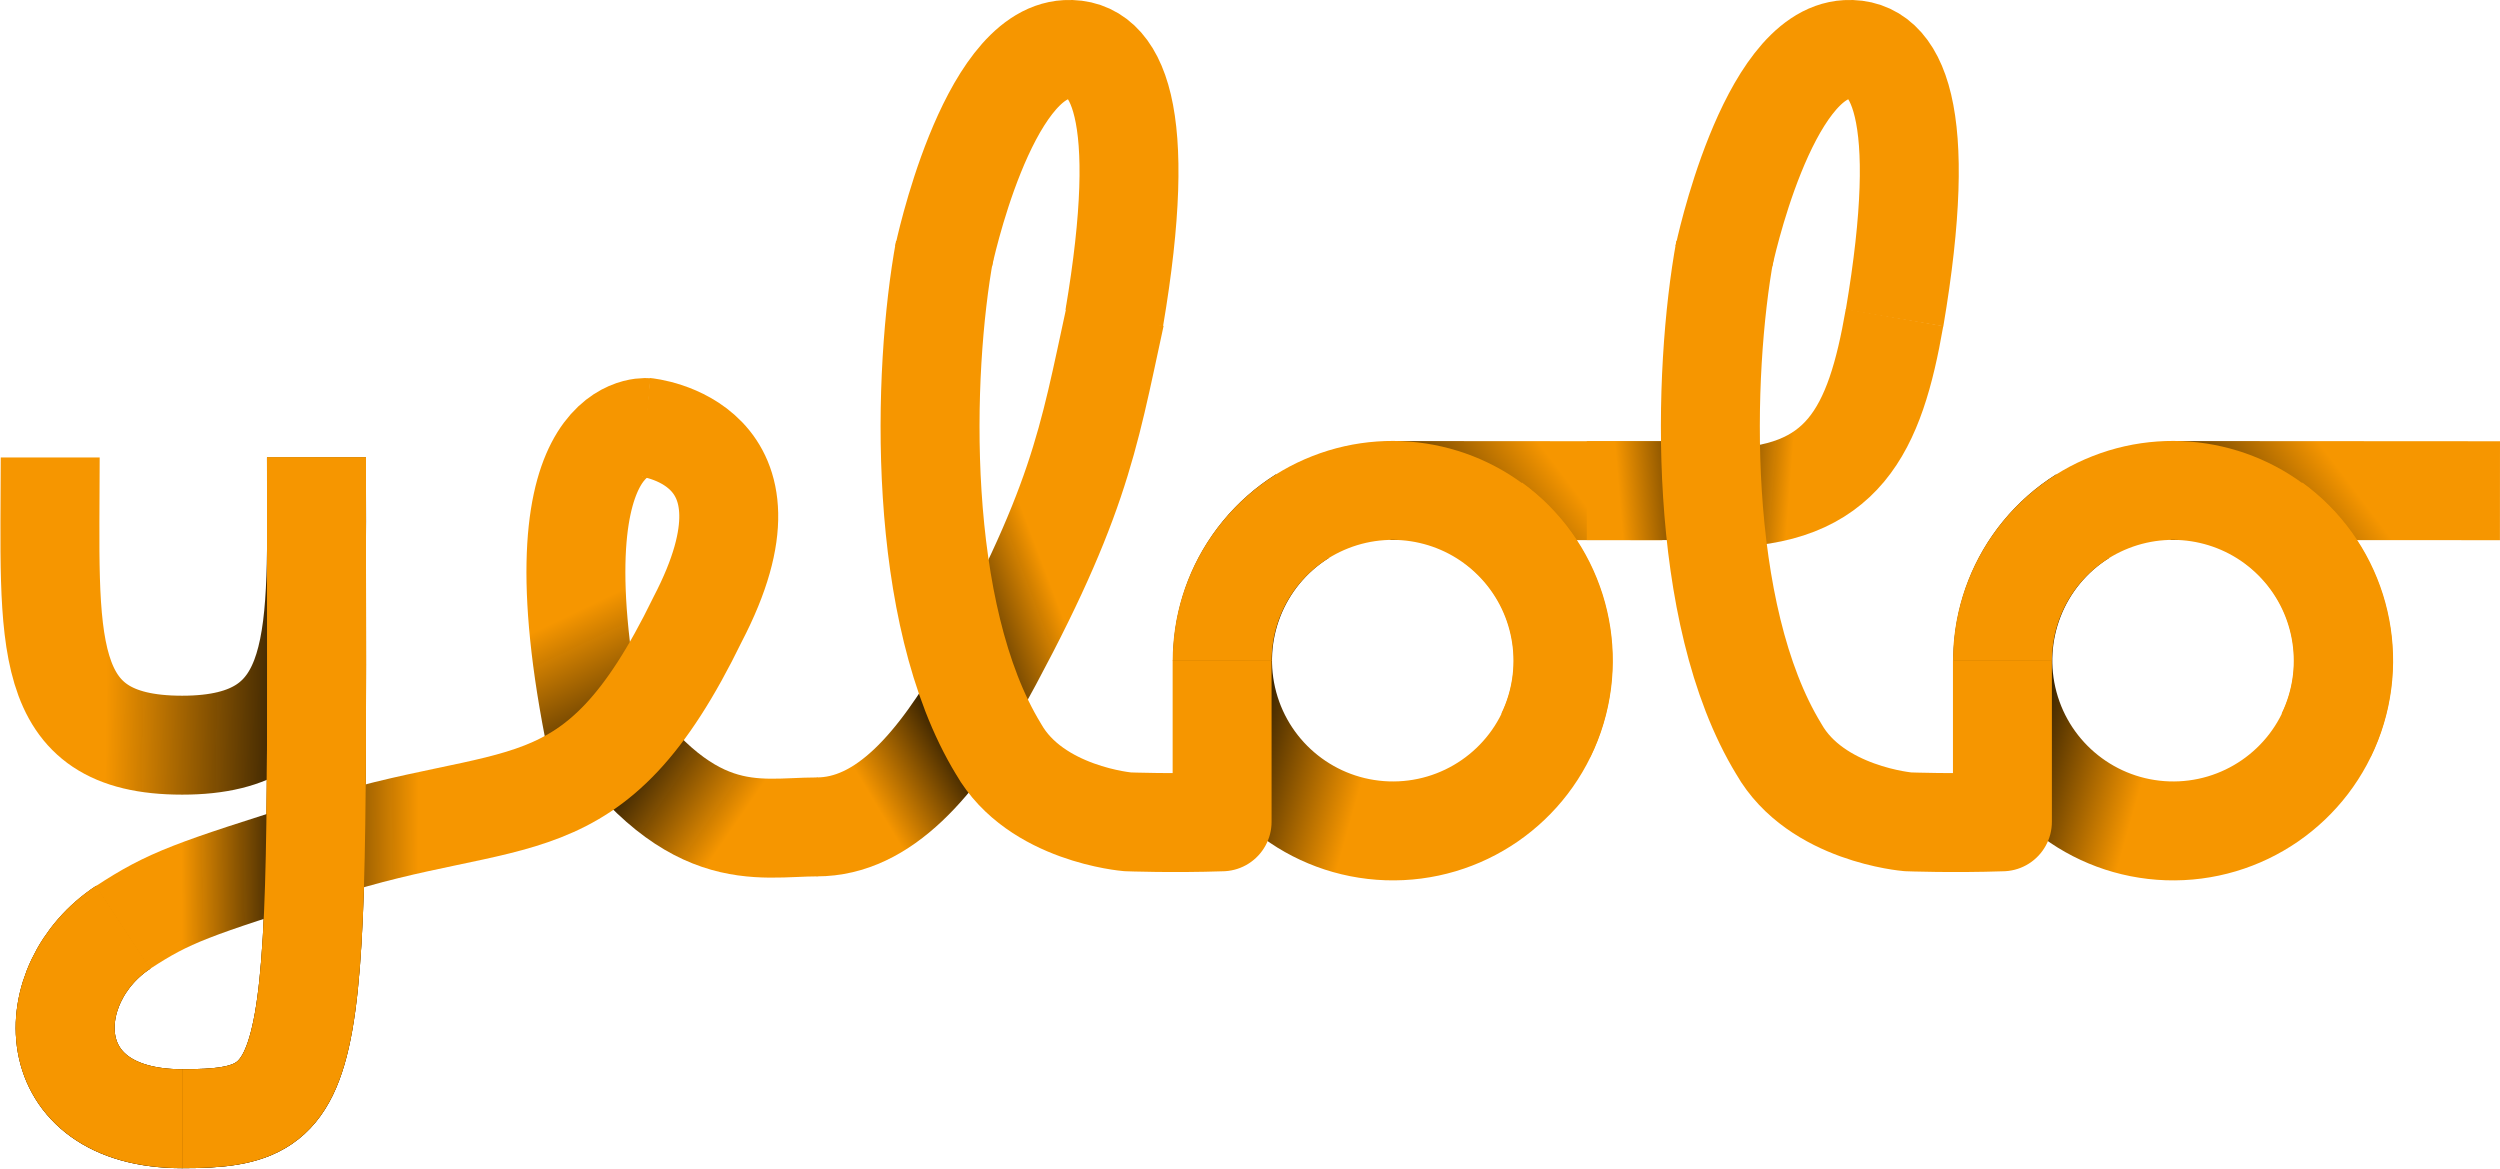
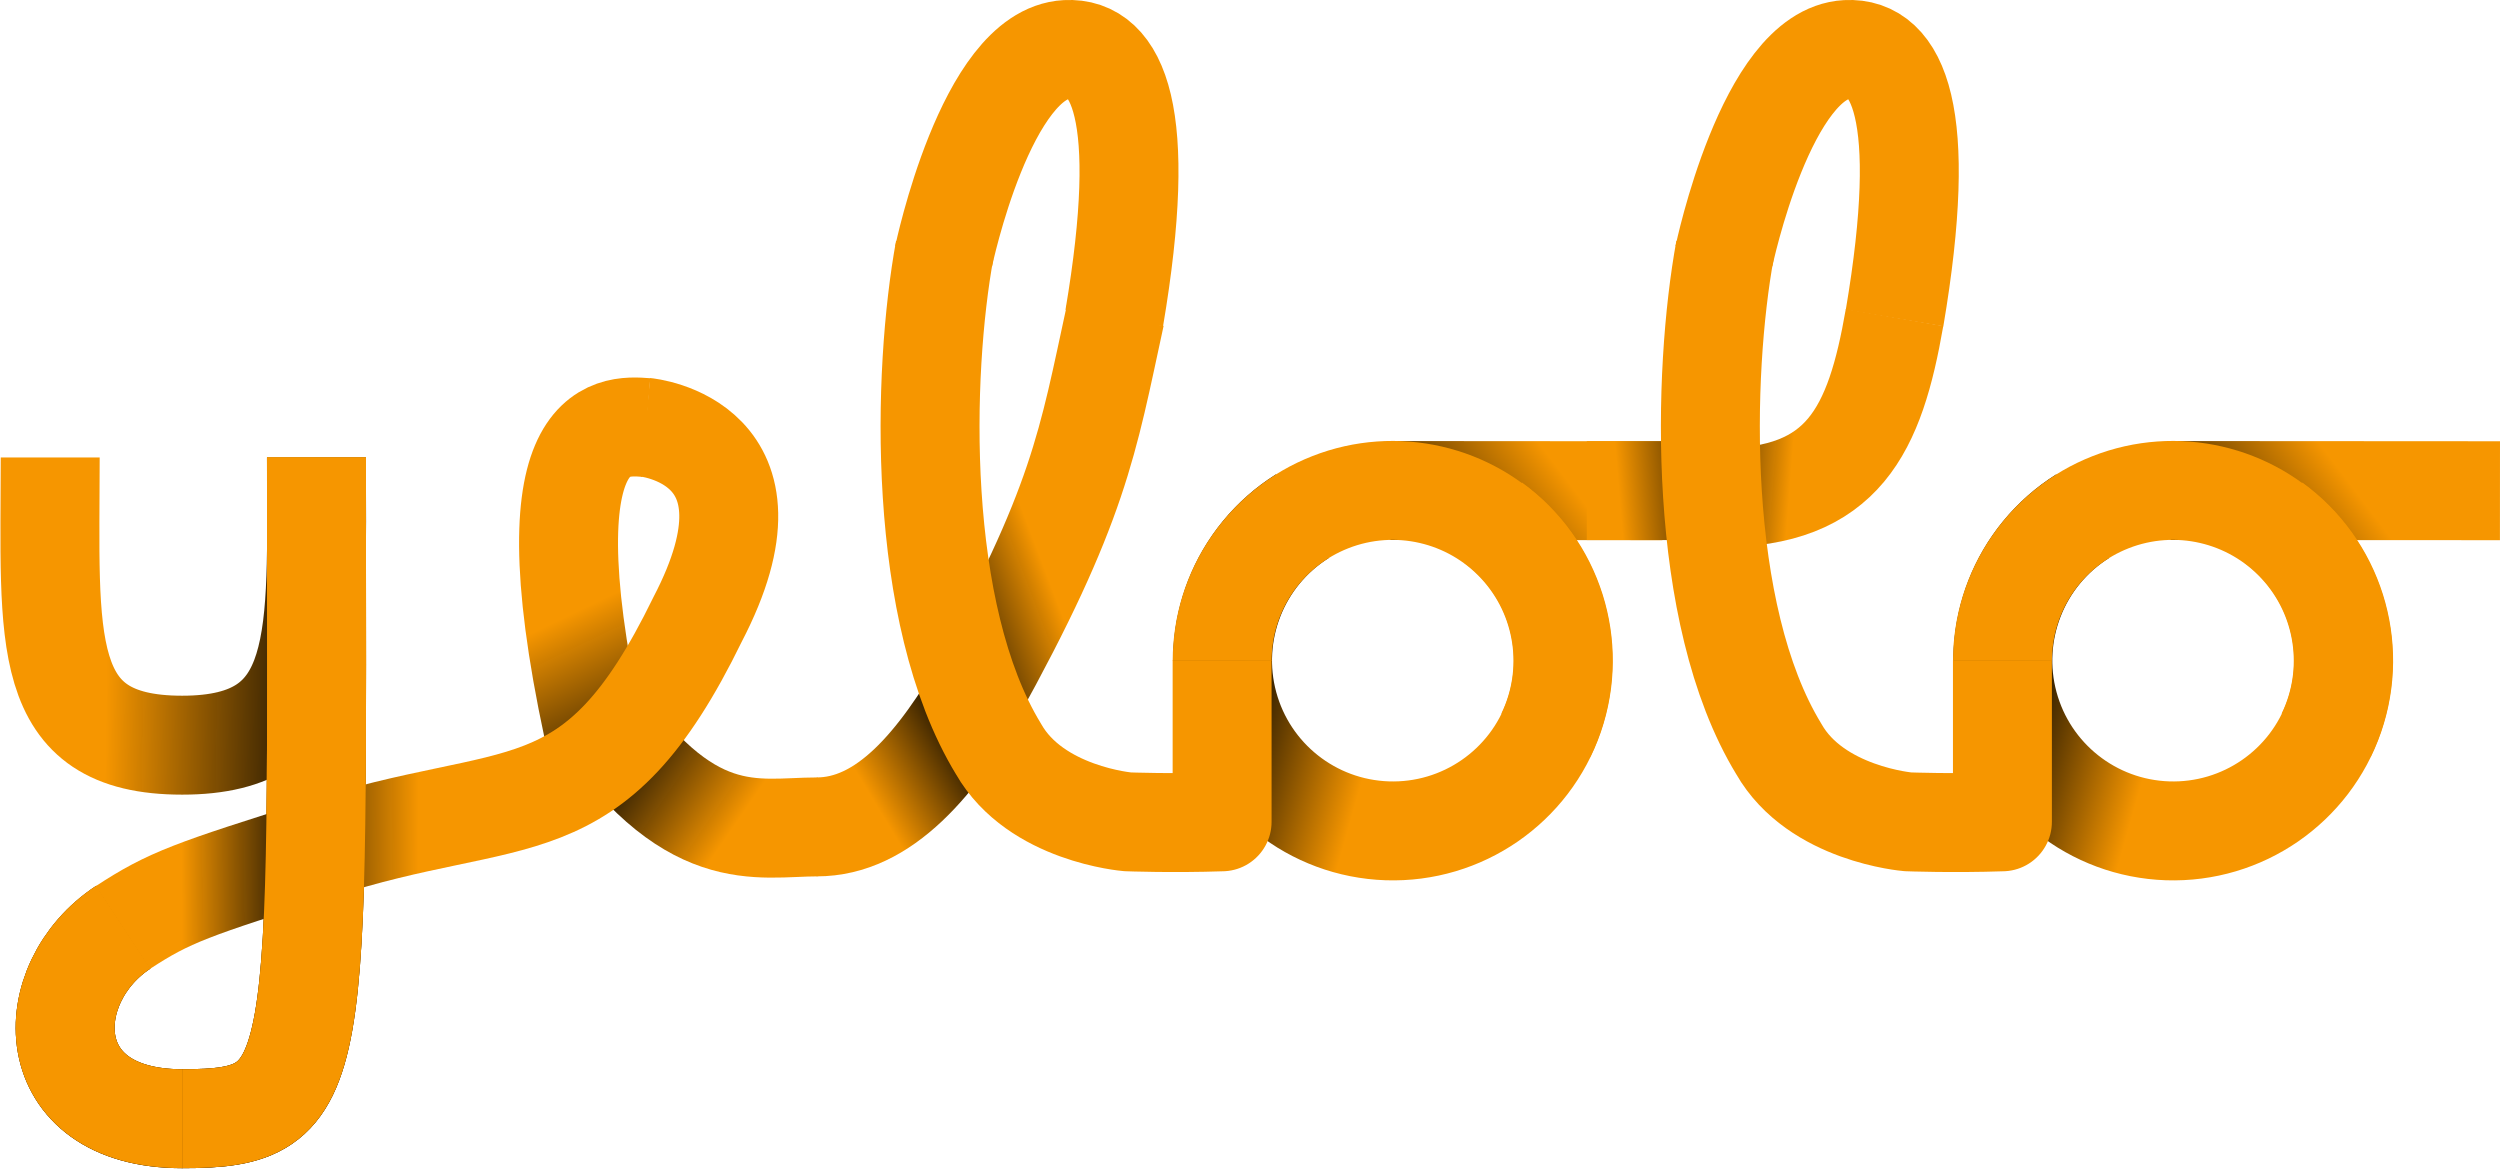
<svg xmlns="http://www.w3.org/2000/svg" xmlns:xlink="http://www.w3.org/1999/xlink" width="202.154mm" height="94.46mm" viewBox="0 0 202.154 94.46" version="1.1" id="svg5">
  <defs id="defs2">
    <linearGradient id="linearGradient14723">
      <stop style="stop-color:#f69600;stop-opacity:1;" offset="0" id="stop14719" />
      <stop style="stop-color:#000000;stop-opacity:1;" offset="1" id="stop14721" />
    </linearGradient>
    <linearGradient id="linearGradient14713">
      <stop style="stop-color:#f69600;stop-opacity:1;" offset="0" id="stop14709" />
      <stop style="stop-color:#000000;stop-opacity:1;" offset="1" id="stop14711" />
    </linearGradient>
    <linearGradient id="linearGradient10931">
      <stop style="stop-color:#f69600;stop-opacity:1;" offset="0" id="stop10927" />
      <stop style="stop-color:#000000;stop-opacity:1;" offset="1" id="stop10929" />
    </linearGradient>
    <linearGradient id="linearGradient10925">
      <stop style="stop-color:#f69600;stop-opacity:1;" offset="0" id="stop10921" />
      <stop style="stop-color:#000000;stop-opacity:0.988;" offset="1" id="stop10923" />
    </linearGradient>
    <linearGradient id="linearGradient10911">
      <stop style="stop-color:#f69600;stop-opacity:1;" offset="0" id="stop10907" />
      <stop style="stop-color:#000000;stop-opacity:0.988;" offset="0.858" id="stop10909" />
    </linearGradient>
    <linearGradient id="linearGradient10875">
      <stop style="stop-color:#f69600;stop-opacity:1;" offset="0" id="stop10871" />
      <stop style="stop-color:#000000;stop-opacity:0.988;" offset="0.968" id="stop10873" />
    </linearGradient>
    <linearGradient id="linearGradient9383">
      <stop style="stop-color:#f69600;stop-opacity:1;" offset="0" id="stop9379" />
      <stop style="stop-color:#000000;stop-opacity:0.988;" offset="0.959" id="stop9381" />
    </linearGradient>
    <linearGradient id="linearGradient8541">
      <stop style="stop-color:#f69600;stop-opacity:1;" offset="0" id="stop8537" />
      <stop style="stop-color:#000000;stop-opacity:0.988;" offset="0.85" id="stop8539" />
    </linearGradient>
    <linearGradient id="linearGradient8529">
      <stop style="stop-color:#f69600;stop-opacity:1;" offset="0" id="stop8525" />
      <stop style="stop-color:#000000;stop-opacity:0.988;" offset="0.92" id="stop8527" />
    </linearGradient>
    <linearGradient xlink:href="#linearGradient10875" id="linearGradient15251" gradientUnits="userSpaceOnUse" gradientTransform="translate(14.49381,-116.4285)" x1="57.172" y1="75.148" x2="67.846" y2="75.083" />
    <linearGradient xlink:href="#linearGradient10925" id="linearGradient15253" gradientUnits="userSpaceOnUse" gradientTransform="translate(44.02007,-138.8353)" x1="100.506" y1="83.41" x2="90.548" y2="87.197" />
    <linearGradient xlink:href="#linearGradient10931" id="linearGradient15255" gradientUnits="userSpaceOnUse" x1="111.245" y1="64.603" x2="119.828" y2="59.413" gradientTransform="translate(15.81688,-110.2239)" />
    <linearGradient xlink:href="#linearGradient9383" id="linearGradient15257" gradientUnits="userSpaceOnUse" gradientTransform="translate(31.17568,-123.7191)" x1="59.643" y1="84.035" x2="46.116" y2="83.958" />
    <linearGradient xlink:href="#linearGradient10911" id="linearGradient15259" gradientUnits="userSpaceOnUse" gradientTransform="translate(16.14688,-131.1461)" x1="85.76" y1="71.992" x2="93.686" y2="88.455" />
    <linearGradient xlink:href="#linearGradient10911" id="linearGradient15261" gradientUnits="userSpaceOnUse" gradientTransform="translate(16.14688,-131.1461)" x1="99.771" y1="89.172" x2="88.144" y2="81.165" />
    <linearGradient xlink:href="#linearGradient8541" id="linearGradient15263" gradientUnits="userSpaceOnUse" x1="66.734" y1="47.217" x2="68.72" y2="130.266" gradientTransform="translate(15.81688,-110.2239)" />
    <linearGradient xlink:href="#linearGradient8541" id="linearGradient15265" gradientUnits="userSpaceOnUse" x1="43.897" y1="37.958" x2="79.603" y2="115.78" gradientTransform="translate(15.81688,-110.2239)" />
    <linearGradient xlink:href="#linearGradient8529" id="linearGradient15267" gradientUnits="userSpaceOnUse" x1="49.767" y1="56.802" x2="69.625" y2="57.083" gradientTransform="translate(15.81688,-110.2239)" />
    <linearGradient xlink:href="#linearGradient14713" id="linearGradient438" gradientUnits="userSpaceOnUse" gradientTransform="translate(121.6982,-26.29817)" x1="-111.902" y1="198.987" x2="-106.127" y2="188.036" />
    <linearGradient xlink:href="#linearGradient14723" id="linearGradient440" gradientUnits="userSpaceOnUse" gradientTransform="translate(-50.98434,-113.5898)" x1="235.303" y1="43.787" x2="222.574" y2="53.399" />
    <linearGradient xlink:href="#linearGradient14713" id="linearGradient1237" gradientUnits="userSpaceOnUse" gradientTransform="translate(108.6024,35.42413)" x1="-111.902" y1="198.987" x2="-106.127" y2="188.036" />
    <linearGradient xlink:href="#linearGradient14723" id="linearGradient1239" gradientUnits="userSpaceOnUse" gradientTransform="translate(12.11197,-113.5898)" x1="235.303" y1="43.787" x2="222.574" y2="53.399" />
    <linearGradient xlink:href="#linearGradient10925" id="linearGradient1241" gradientUnits="userSpaceOnUse" gradientTransform="translate(107.1164,-138.8353)" x1="94.76" y1="67.098" x2="86.223" y2="66.437" />
    <linearGradient xlink:href="#linearGradient10931" id="linearGradient1243" gradientUnits="userSpaceOnUse" gradientTransform="translate(78.91319,-110.2239)" x1="108.908" y1="39.562" x2="118.168" y2="38.792" />
  </defs>
  <g id="layer1" transform="translate(-56.99784,109.4305)">
    <path style="opacity:1;fill:#401160;fill-opacity:1;stroke-width:0;stroke-linecap:round;stroke-linejoin:round" d="M 61.076,-78.961 H 83.796" id="path15223" />
    <path style="opacity:1;fill:none;fill-opacity:1;stroke:url(#linearGradient15267);stroke-width:8;stroke-linecap:butt;stroke-linejoin:bevel;stroke-dasharray:none;stroke-opacity:1" d="m 61.058,-72.437 c 0,14.717 -1.046,23.263 10.668,23.263 11.714,0 10.86,-8.786 10.86,-23.263" id="path15225" />
    <path style="opacity:1;fill:none;fill-opacity:1;stroke:url(#linearGradient15265);stroke-width:8;stroke-linecap:butt;stroke-linejoin:bevel;stroke-dasharray:none;stroke-opacity:1" d="m 82.586,-72.437 c 0,50.336 0.853,53.467 -10.86,53.467 -11.714,0 -11.632,-10.988 -4.755,-15.487" id="path15227" />
    <path style="opacity:1;fill:none;fill-opacity:1;stroke:url(#linearGradient15263);stroke-width:8;stroke-linecap:butt;stroke-linejoin:bevel;stroke-dasharray:none;stroke-opacity:1" d="m 82.586,-72.437 c 0,50.336 0.853,53.467 -10.86,53.467 -11.714,0 -11.632,-10.988 -4.755,-15.487" id="path15229" />
    <path style="opacity:1;fill:none;fill-opacity:1;stroke:url(#linearGradient15261);stroke-width:8;stroke-linecap:butt;stroke-linejoin:bevel;stroke-dasharray:none;stroke-opacity:1" d="m 123.102,-42.566 c -4.93,0 -10.461,1.83 -18.271,-9.92" id="path15231" />
-     <path style="opacity:1;fill:none;fill-opacity:1;stroke:url(#linearGradient15259);stroke-width:8;stroke-linecap:butt;stroke-linejoin:bevel;stroke-dasharray:none;stroke-opacity:1" d="m 105.511,-48.037 c -5.984,-27.614 3.756,-26.821 3.756,-26.821" id="path15233" />
+     <path style="opacity:1;fill:none;fill-opacity:1;stroke:url(#linearGradient15259);stroke-width:8;stroke-linecap:butt;stroke-linejoin:bevel;stroke-dasharray:none;stroke-opacity:1" d="m 105.511,-48.037 c -6.396,-27.596 0.974,-27.038 3.756,-26.821" id="path15233" />
    <path style="opacity:1;fill:none;fill-opacity:1;stroke:url(#linearGradient15257);stroke-width:8;stroke-linecap:butt;stroke-linejoin:bevel;stroke-dasharray:none;stroke-opacity:1" d="m 82.656,-40.717 c 16.114,-5.252 22.226,-1.116 30.751,-18.629 C 120.937,-73.781 109.191,-74.88 109.191,-74.88" id="path15235" />
    <path style="opacity:1;fill:none;fill-opacity:1;stroke:url(#linearGradient15255);stroke-width:8;stroke-linecap:butt;stroke-linejoin:bevel;stroke-dasharray:none;stroke-opacity:1" d="m 123.041,-42.566 c 5.417,0 9.714,-5.001 13.702,-11.992" id="path15237" />
    <path style="opacity:1;fill:none;fill-opacity:1;stroke:url(#linearGradient15253);stroke-width:8;stroke-linecap:butt;stroke-linejoin:bevel;stroke-dasharray:none;stroke-opacity:1" d="m 135.73,-53.191 c 8.558,-15.419 9.216,-20.468 11.449,-30.734" id="path15239" />
    <path style="opacity:1;fill:none;fill-opacity:1;stroke:url(#linearGradient15251);stroke-width:8;stroke-linecap:butt;stroke-linejoin:bevel;stroke-dasharray:none;stroke-opacity:1" d="m 66.931,-34.429 c 3.776,-2.466 5.514,-3.062 16.201,-6.425" id="path15243" />
    <path style="opacity:1;fill:none;fill-opacity:1;stroke:#f69600;stroke-width:8;stroke-linecap:butt;stroke-linejoin:bevel;stroke-dasharray:none;stroke-opacity:1" d="m 82.586,-72.437 c 0,50.336 0.853,53.467 -10.86,53.467" id="path15245" />
    <path style="opacity:1;fill:none;fill-opacity:1;stroke:#f69600;stroke-width:8;stroke-linecap:butt;stroke-linejoin:bevel;stroke-dasharray:none;stroke-opacity:1" d="m 71.725,-18.971 c -11.714,0 -11.632,-10.988 -4.755,-15.487" id="path15247" />
    <path style="opacity:1;fill:none;fill-opacity:1;stroke:#f69600;stroke-width:8;stroke-linecap:butt;stroke-linejoin:bevel;stroke-dasharray:none;stroke-opacity:1" d="m 147.099,-83.713 c 2.812,-16.593 0.299,-21.931 -3.874,-21.714 -6.497,0.338 -9.922,16.711 -9.922,16.711" id="path15249" />
    <path style="opacity:1;fill:none;fill-opacity:1;stroke:url(#linearGradient440);stroke-width:8;stroke-linecap:butt;stroke-linejoin:bevel;stroke-dasharray:none;stroke-opacity:1" d="m 169.424,-69.767 21.998,0.017" id="path432" />
    <path style="opacity:1;fill:none;fill-opacity:1;stroke:url(#linearGradient438);stroke-width:8;stroke-linecap:butt;stroke-linejoin:bevel;stroke-dasharray:none;stroke-opacity:1" id="path434" d="m 28.819,187.799 a 13.778,13.778 0 0 1 -16.307,1.588 13.778,13.778 0 0 1 -6.296,-15.126 13.778,13.778 0 0 1 12.618,-10.451 13.778,13.778 0 0 1 13.689,9.002" transform="rotate(-101.979)" />
    <path style="opacity:1;fill:none;fill-opacity:1;stroke:#f69600;stroke-width:8;stroke-linecap:butt;stroke-linejoin:bevel;stroke-dasharray:none;stroke-opacity:1" id="path436" d="m 155.824,-55.997 a 13.778,13.778 0 0 1 8.756,-12.83 13.778,13.778 0 0 1 15.139,3.477 13.778,13.778 0 0 1 2.28,15.365" />
    <path style="opacity:1;fill:none;fill-opacity:1;stroke:#f69600;stroke-width:8;stroke-linecap:butt;stroke-linejoin:round;stroke-dasharray:none;stroke-opacity:1" d="m 133.39,-89.239 c -1.816,9.904 -2.341,29.403 4.349,40.374 3.004,5.283 10.447,5.888 10.447,5.888 0,0 3.603,0.138 7.634,0 0,-4.298 0,-13.061 0,-13.061" id="path15241" />
    <path style="opacity:1;fill:none;fill-opacity:1;stroke:url(#linearGradient1243);stroke-width:8;stroke-linecap:butt;stroke-linejoin:bevel;stroke-dasharray:none;stroke-opacity:1" d="m 185.309,-69.76 13.09,-0.001" id="path1223" />
    <path style="opacity:1;fill:none;fill-opacity:1;stroke:url(#linearGradient1241);stroke-width:8;stroke-linecap:butt;stroke-linejoin:bevel;stroke-dasharray:none;stroke-opacity:1" d="m 196.041,-69.176 c 10.02,0 12.568,-5.455 14.152,-14.578" id="path1225" />
    <path style="opacity:1;fill:none;fill-opacity:1;stroke:#f69600;stroke-width:8;stroke-linecap:butt;stroke-linejoin:bevel;stroke-dasharray:none;stroke-opacity:1" d="m 210.195,-83.713 c 2.812,-16.593 0.299,-21.931 -3.874,-21.714 -6.497,0.338 -9.922,16.711 -9.922,16.711" id="path1227" />
    <path style="opacity:1;fill:none;fill-opacity:1;stroke:url(#linearGradient1239);stroke-width:8;stroke-linecap:butt;stroke-linejoin:bevel;stroke-dasharray:none;stroke-opacity:1" d="m 232.52,-69.767 26.629,0.017" id="path1229" />
    <path style="opacity:1;fill:none;fill-opacity:1;stroke:url(#linearGradient1237);stroke-width:8;stroke-linecap:butt;stroke-linejoin:bevel;stroke-dasharray:none;stroke-opacity:1" id="path1231" d="m 15.723,249.521 a 13.778,13.778 0 0 1 -16.307,1.588 13.778,13.778 0 0 1 -6.296,-15.126 13.778,13.778 0 0 1 12.618,-10.451 13.778,13.778 0 0 1 13.689,9.002" transform="rotate(-101.979)" />
    <path style="opacity:1;fill:none;fill-opacity:1;stroke:#f69600;stroke-width:8;stroke-linecap:butt;stroke-linejoin:bevel;stroke-dasharray:none;stroke-opacity:1" id="path1233" d="m 218.921,-55.997 a 13.778,13.778 0 0 1 8.756,-12.83 13.778,13.778 0 0 1 15.139,3.477 13.778,13.778 0 0 1 2.28,15.365" />
    <path style="opacity:1;fill:none;fill-opacity:1;stroke:#f69600;stroke-width:8;stroke-linecap:butt;stroke-linejoin:round;stroke-dasharray:none;stroke-opacity:1" d="m 196.487,-89.239 c -1.816,9.904 -2.341,29.403 4.349,40.374 3.004,5.283 10.447,5.888 10.447,5.888 0,0 3.603,0.138 7.634,0 0,-4.298 0,-13.061 0,-13.061" id="path1235" />
  </g>
</svg>
